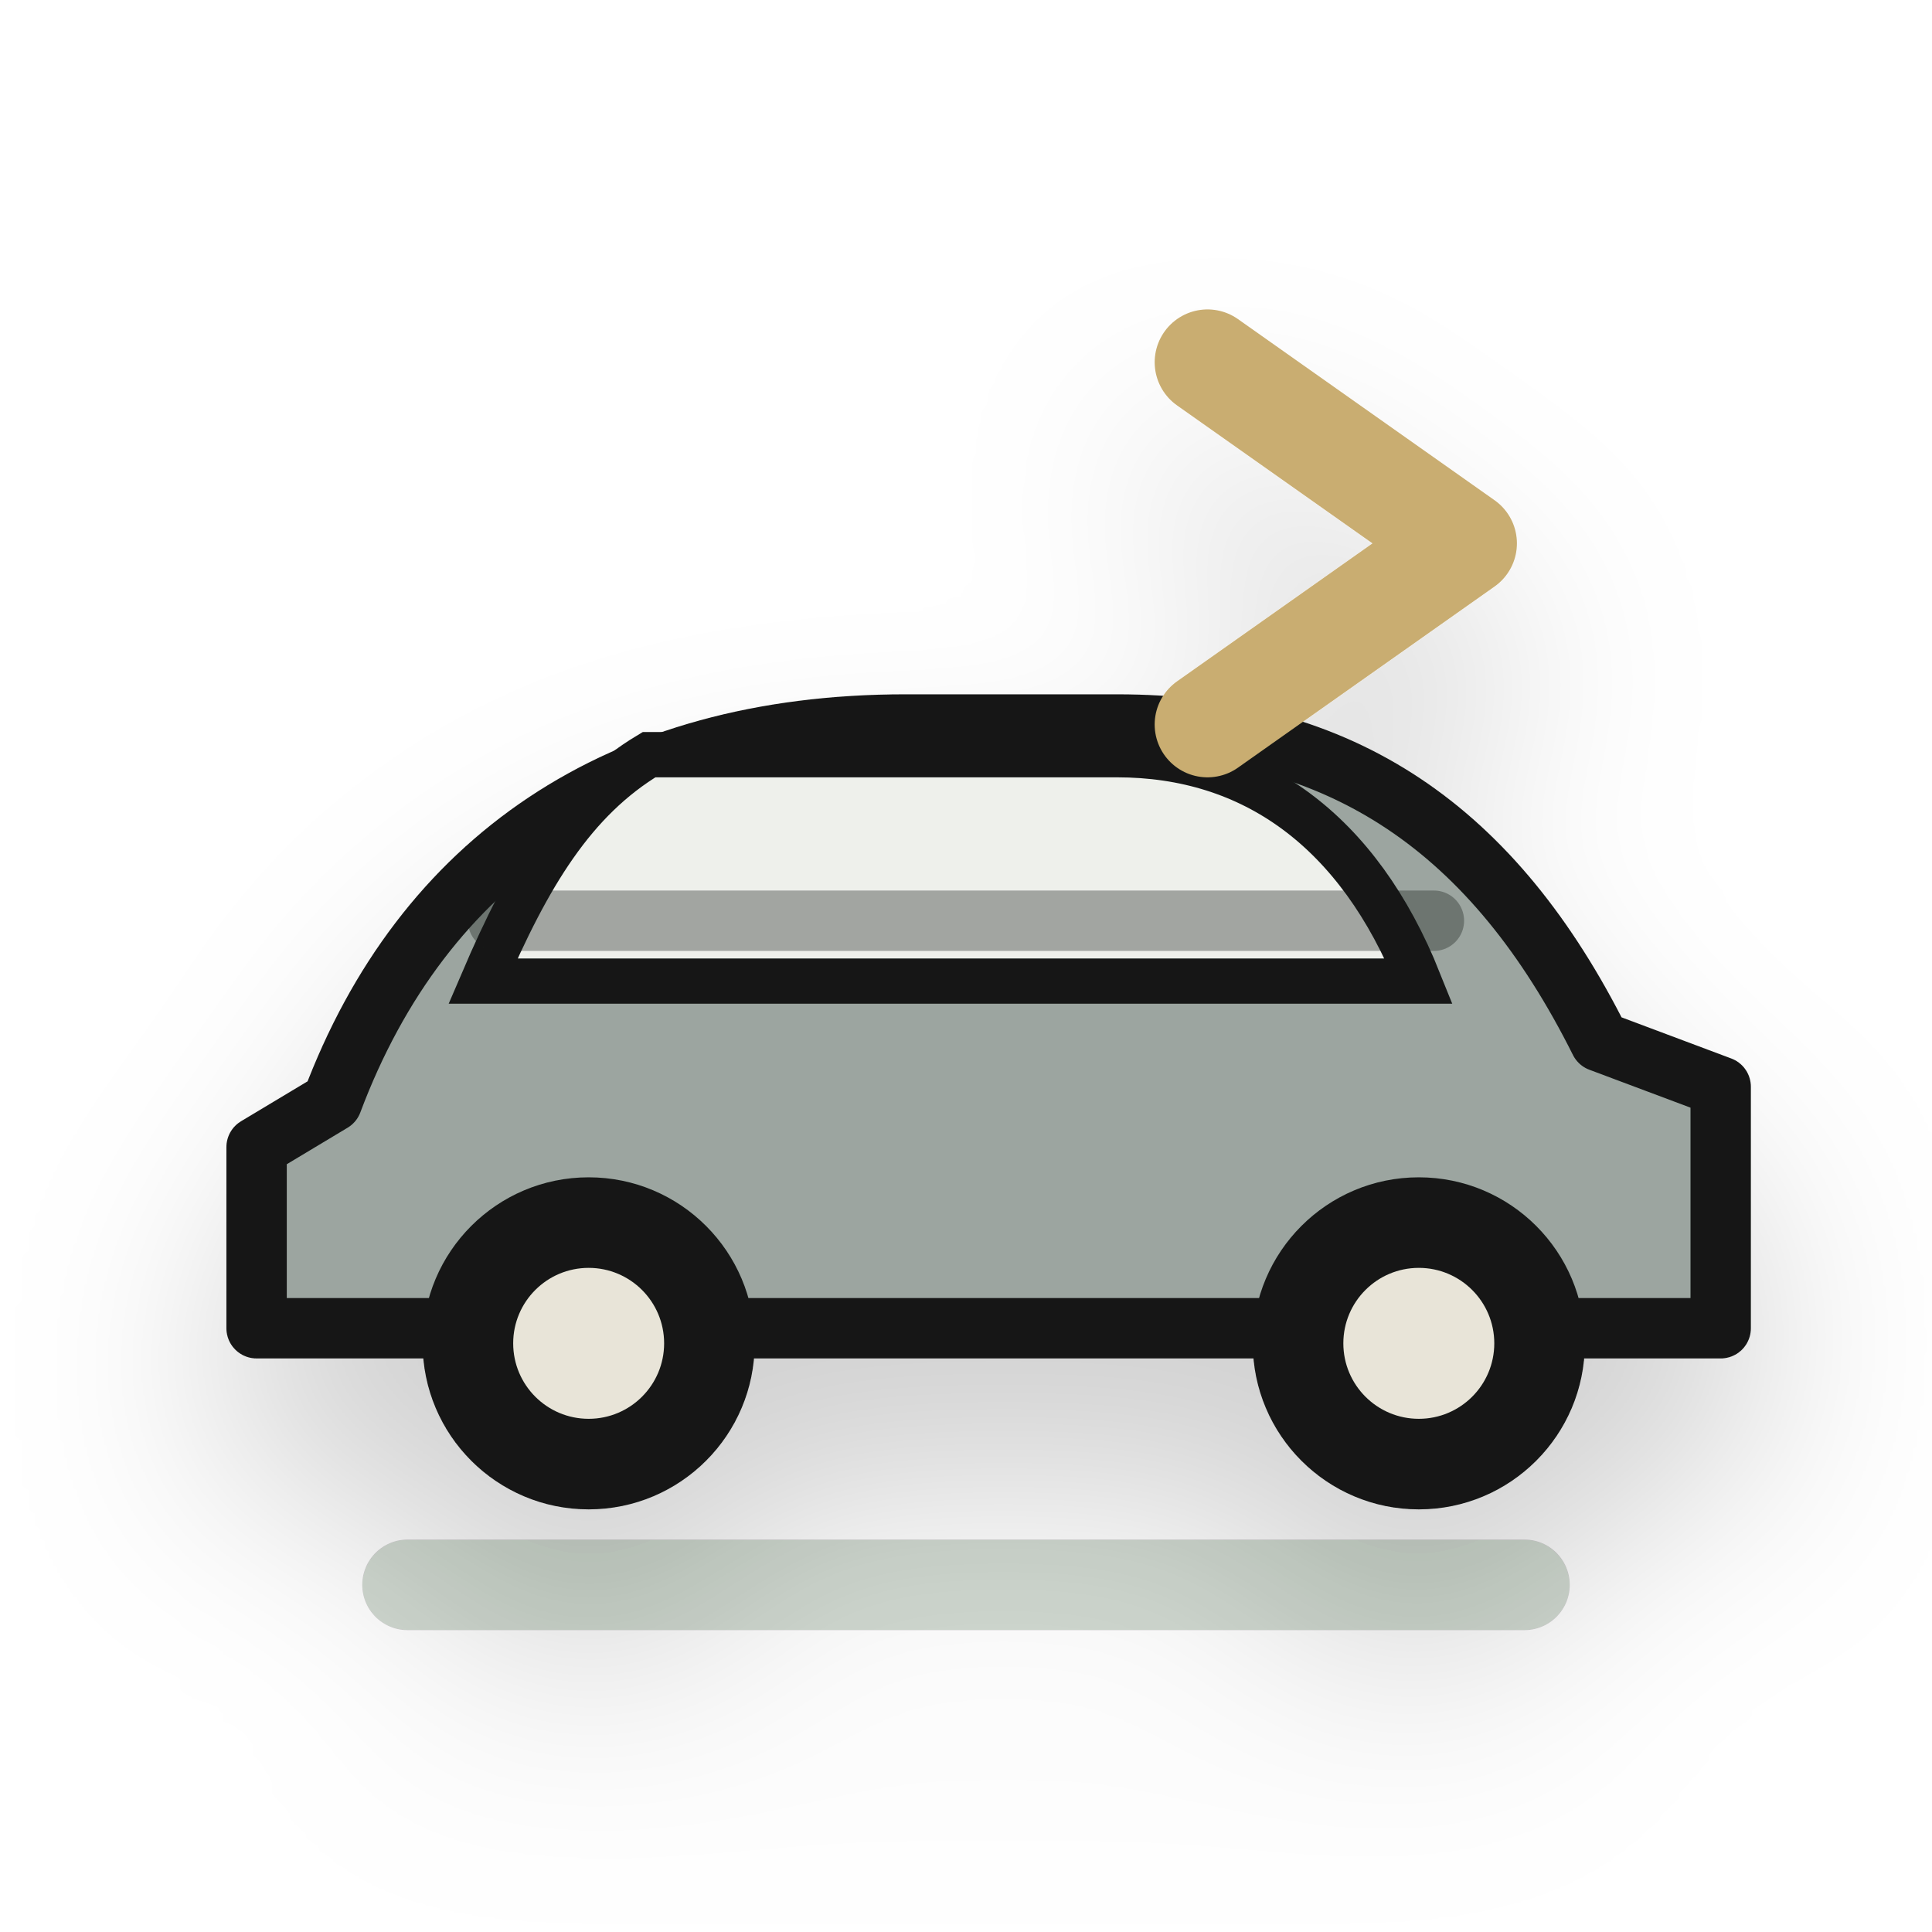
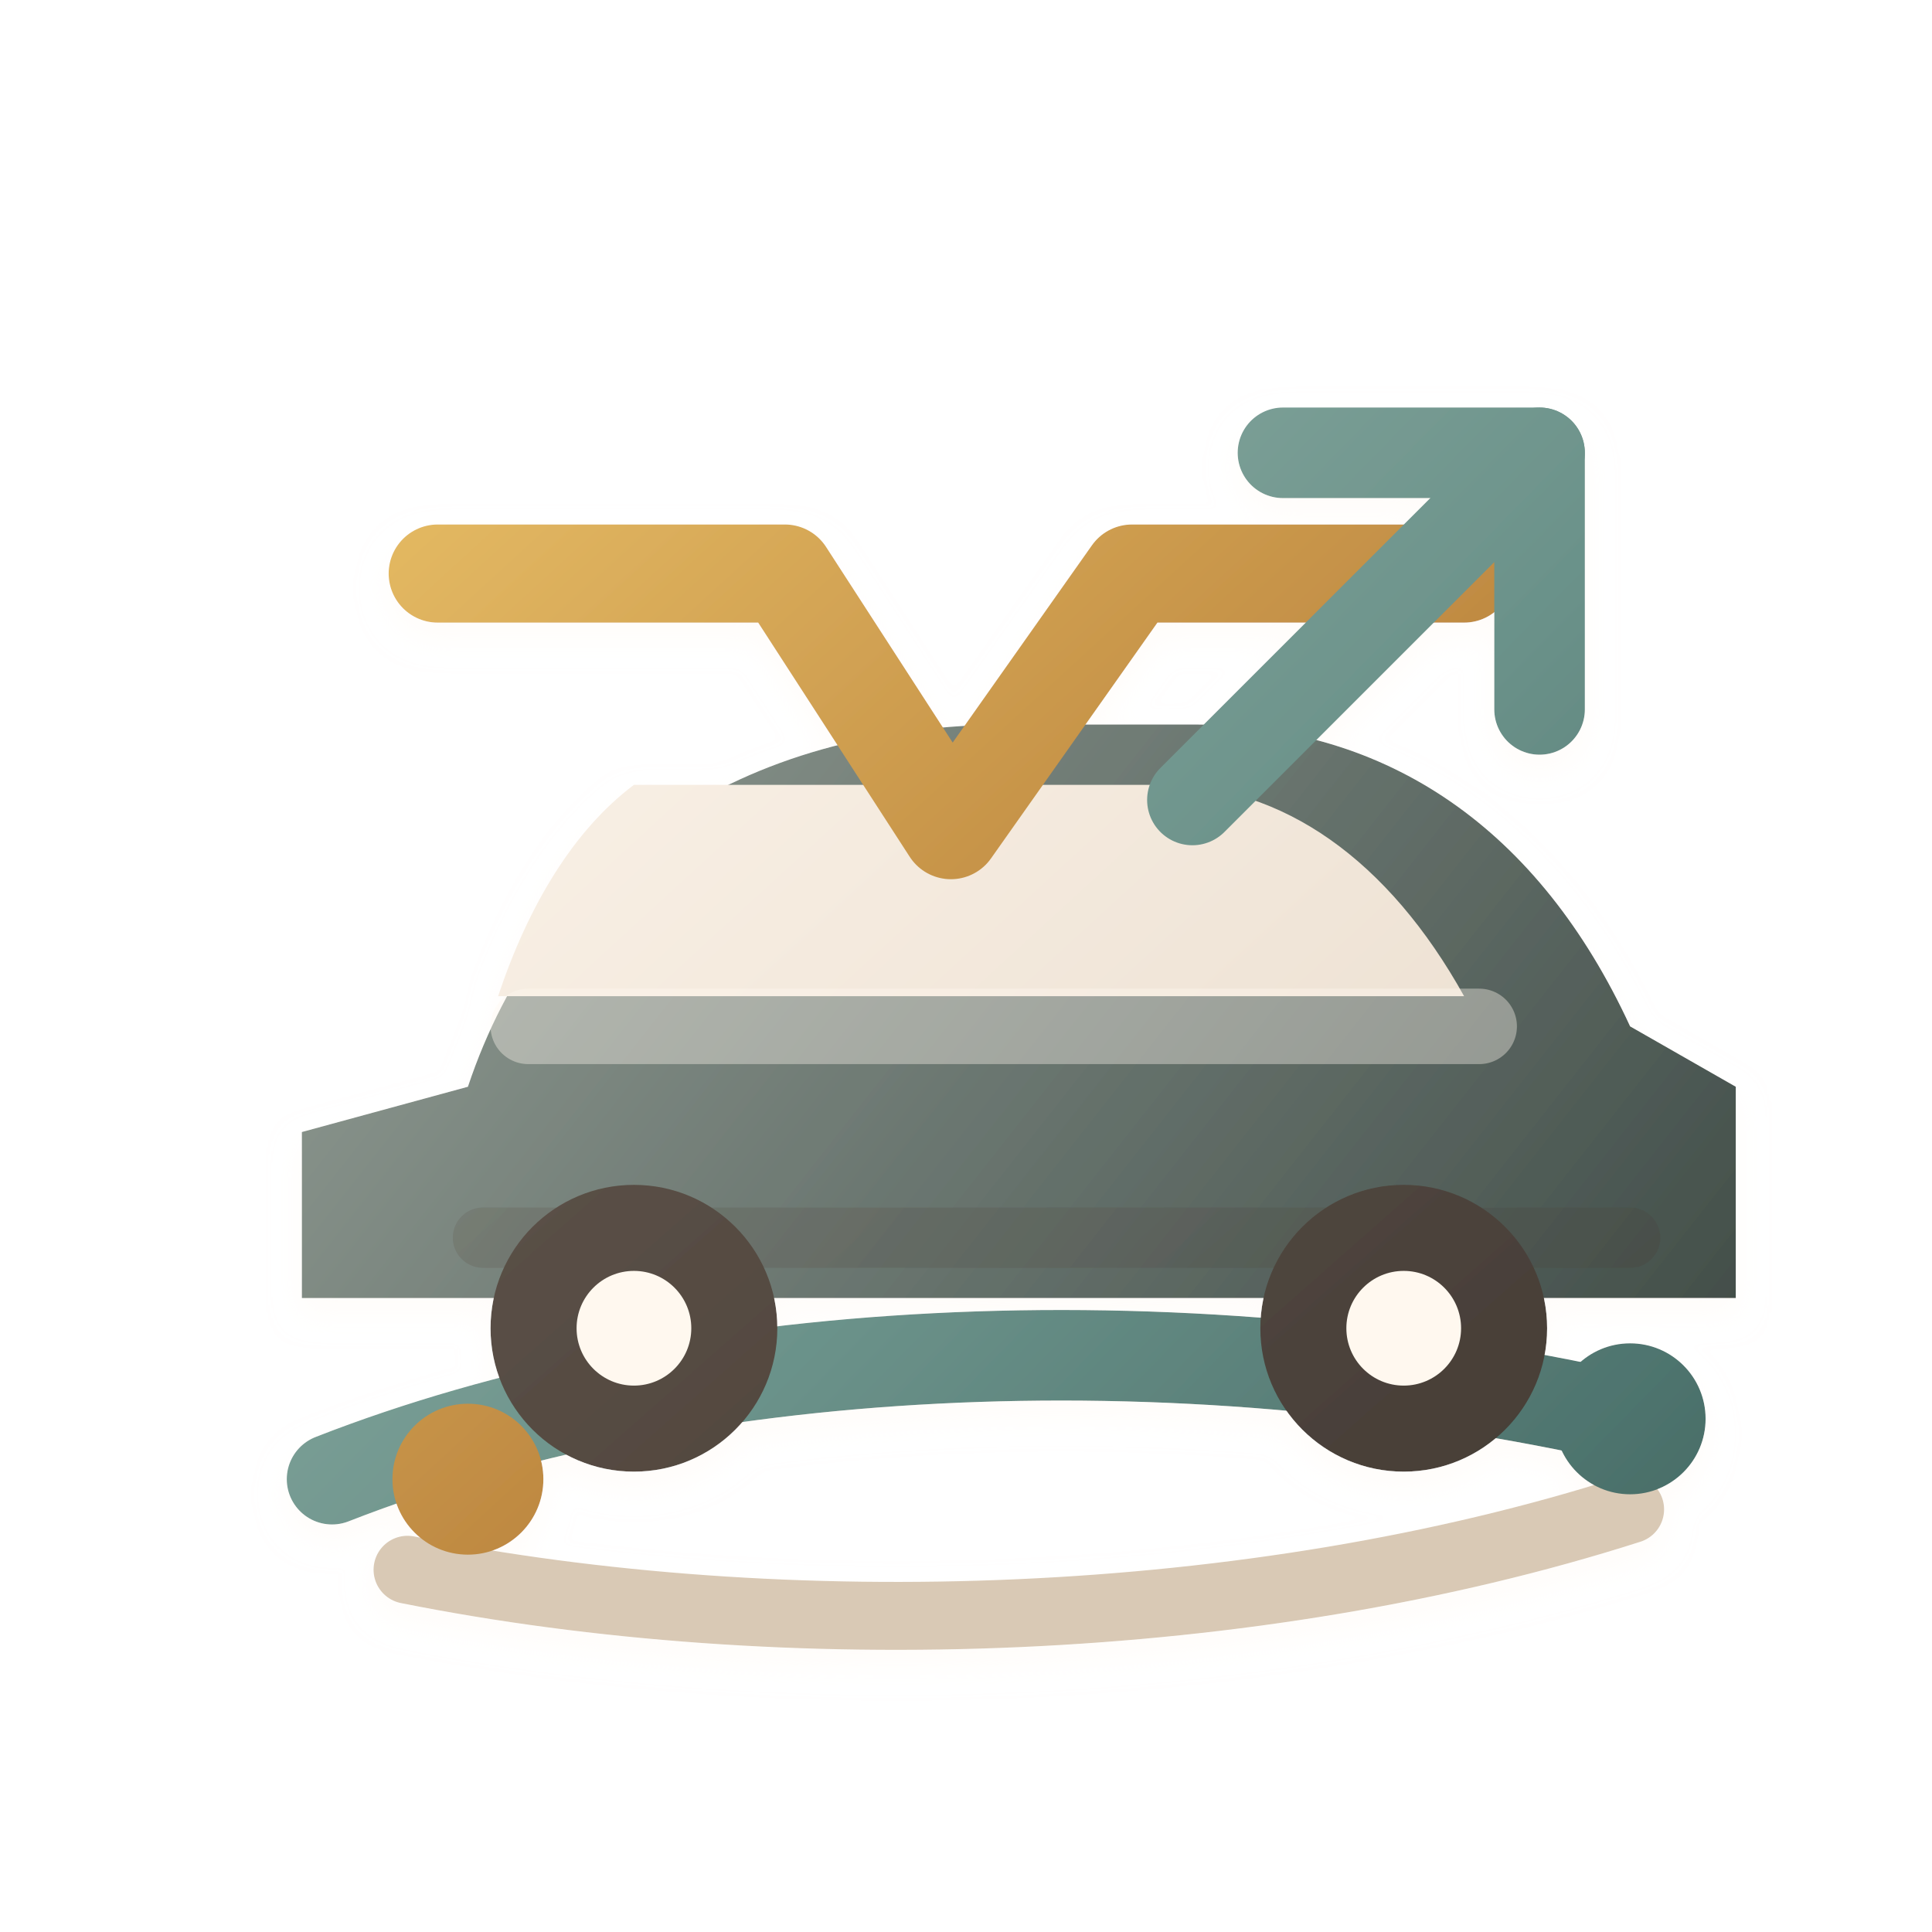
- <svg xmlns="http://www.w3.org/2000/svg" width="128" height="128" viewBox="0 0 128 128" role="img" aria-label="Audi A3 financial readiness">
+ <svg xmlns="http://www.w3.org/2000/svg" width="128" height="128" viewBox="0 0 128 128" role="img" aria-label="A3 financial readiness">
  <defs>
-     <linearGradient id="body" x1="18" y1="48" x2="112" y2="86">
-       <stop stop-color="#9ca5a0" />
-       <stop offset=".55" stop-color="#66716c" />
-       <stop offset="1" stop-color="#2c332f" />
+     <filter id="d" x="-35%" y="-35%" width="170%" height="170%" color-interpolation-filters="sRGB">
+       <feDropShadow dx="0" dy="10" stdDeviation="6" flood-color="#2b211d" flood-opacity=".16" />
+       <feDropShadow dx="0" dy="1" stdDeviation="1" flood-color="#fffaf4" flood-opacity=".5" />
+     </filter>
+     <linearGradient id="paper" x1="20" y1="18" x2="108" y2="114" gradientUnits="userSpaceOnUse">
+       <stop stop-color="#fff8ef" />
+       <stop offset="1" stop-color="#e6d8c8" />
    </linearGradient>
-     <linearGradient id="gold" x1="32" y1="34" x2="105" y2="94">
-       <stop stop-color="#c9ad71" />
-       <stop offset="1" stop-color="#78603a" />
+     <linearGradient id="steel" x1="18" y1="28" x2="112" y2="102" gradientUnits="userSpaceOnUse">
+       <stop stop-color="#9ea89f" />
+       <stop offset=".56" stop-color="#68746e" />
+       <stop offset="1" stop-color="#3d4944" />
    </linearGradient>
-     <filter id="d" x="-30%" y="-30%" width="160%" height="160%" color-interpolation-filters="sRGB">
-       <feDropShadow dx="0" dy="9" stdDeviation="7" flood-color="#101412" flood-opacity=".18" />
-     </filter>
+     <linearGradient id="ink" x1="18" y1="14" x2="108" y2="116" gradientUnits="userSpaceOnUse">
+       <stop stop-color="#6f6256" />
+       <stop offset="1" stop-color="#403832" />
+     </linearGradient>
+     <linearGradient id="gold" x1="20" y1="16" x2="108" y2="112" gradientUnits="userSpaceOnUse">
+       <stop stop-color="#efc86d" />
+       <stop offset=".58" stop-color="#bd8740" />
+       <stop offset="1" stop-color="#7c5529" />
+     </linearGradient>
+     <linearGradient id="teal" x1="16" y1="20" x2="112" y2="114" gradientUnits="userSpaceOnUse">
+       <stop stop-color="#9cb9af" />
+       <stop offset=".56" stop-color="#6b928a" />
+       <stop offset="1" stop-color="#426762" />
+     </linearGradient>
  </defs>
  <g filter="url(#d)">
-     <path d="M22 73c6-16 19-25 38-25h14c15 0 25 7 32 21l8 3v16H17V76z" fill="url(#body)" stroke="#151918" stroke-width="4" stroke-linejoin="round" />
-     <path d="M43 50h31c9 0 16 5 20 15H32c3-7 6-12 11-15z" fill="#eef0eb" stroke="#151918" stroke-width="3" />
-     <path d="M33 61h62" stroke="#151918" stroke-width="4" stroke-linecap="round" opacity=".35" />
-     <circle cx="39" cy="89" r="11" fill="#151918" />
-     <circle cx="39" cy="89" r="5" fill="#e8e4d8" />
-     <circle cx="94" cy="89" r="11" fill="#151918" />
-     <circle cx="94" cy="89" r="5" fill="#e8e4d8" />
-     <path d="M22 36h72" stroke="url(#gold)" stroke-width="7" stroke-linecap="round" />
-     <path d="M80 24l17 12-17 12" fill="none" stroke="url(#gold)" stroke-width="7" stroke-linecap="round" stroke-linejoin="round" />
-     <path d="M27 105h74" stroke="#151918" stroke-width="6" stroke-linecap="round" opacity=".18" />
+     <path d="M22 98c23-9 55-11 86-4" fill="none" stroke="url(#teal)" stroke-width="6" stroke-linecap="round" />
+     <path d="M27 104c25 5 56 4 81-4" fill="none" stroke="#d9c9b5" stroke-width="4.5" stroke-linecap="round" />
+     <path d="M31 72c5-15 18-24 36-24h12c13 0 23 7 29 20l7 4v14H20V75Z" fill="url(#steel)" />
+     <path d="M42 52h35c8 0 15 5 20 14H33c2-6 5-11 9-14z" fill="url(#paper)" />
+     <path d="M35 68h63" stroke="#fff8ef" stroke-width="5" stroke-linecap="round" opacity=".38" />
+     <path d="M32 82h76" stroke="url(#ink)" stroke-width="4" stroke-linecap="round" opacity=".22" />
+     <circle cx="42" cy="88" r="9.5" fill="url(#ink)" />
+     <circle cx="42" cy="88" r="3.8" fill="#fff8ef" />
+     <circle cx="93" cy="88" r="9.5" fill="url(#ink)" />
+     <circle cx="93" cy="88" r="3.8" fill="#fff8ef" />
+     <path d="M29 38h23l11 17 12-17h22" fill="none" stroke="url(#gold)" stroke-width="6.5" stroke-linecap="round" stroke-linejoin="round" />
+     <path d="M85 30h17v17" fill="none" stroke="url(#teal)" stroke-width="6" stroke-linecap="round" stroke-linejoin="round" />
+     <path d="M79 53 102 30" fill="none" stroke="url(#teal)" stroke-width="6" stroke-linecap="round" />
+     <circle cx="31" cy="98" r="5" fill="url(#gold)" />
+     <circle cx="108" cy="94" r="5" fill="url(#teal)" />
  </g>
</svg>
